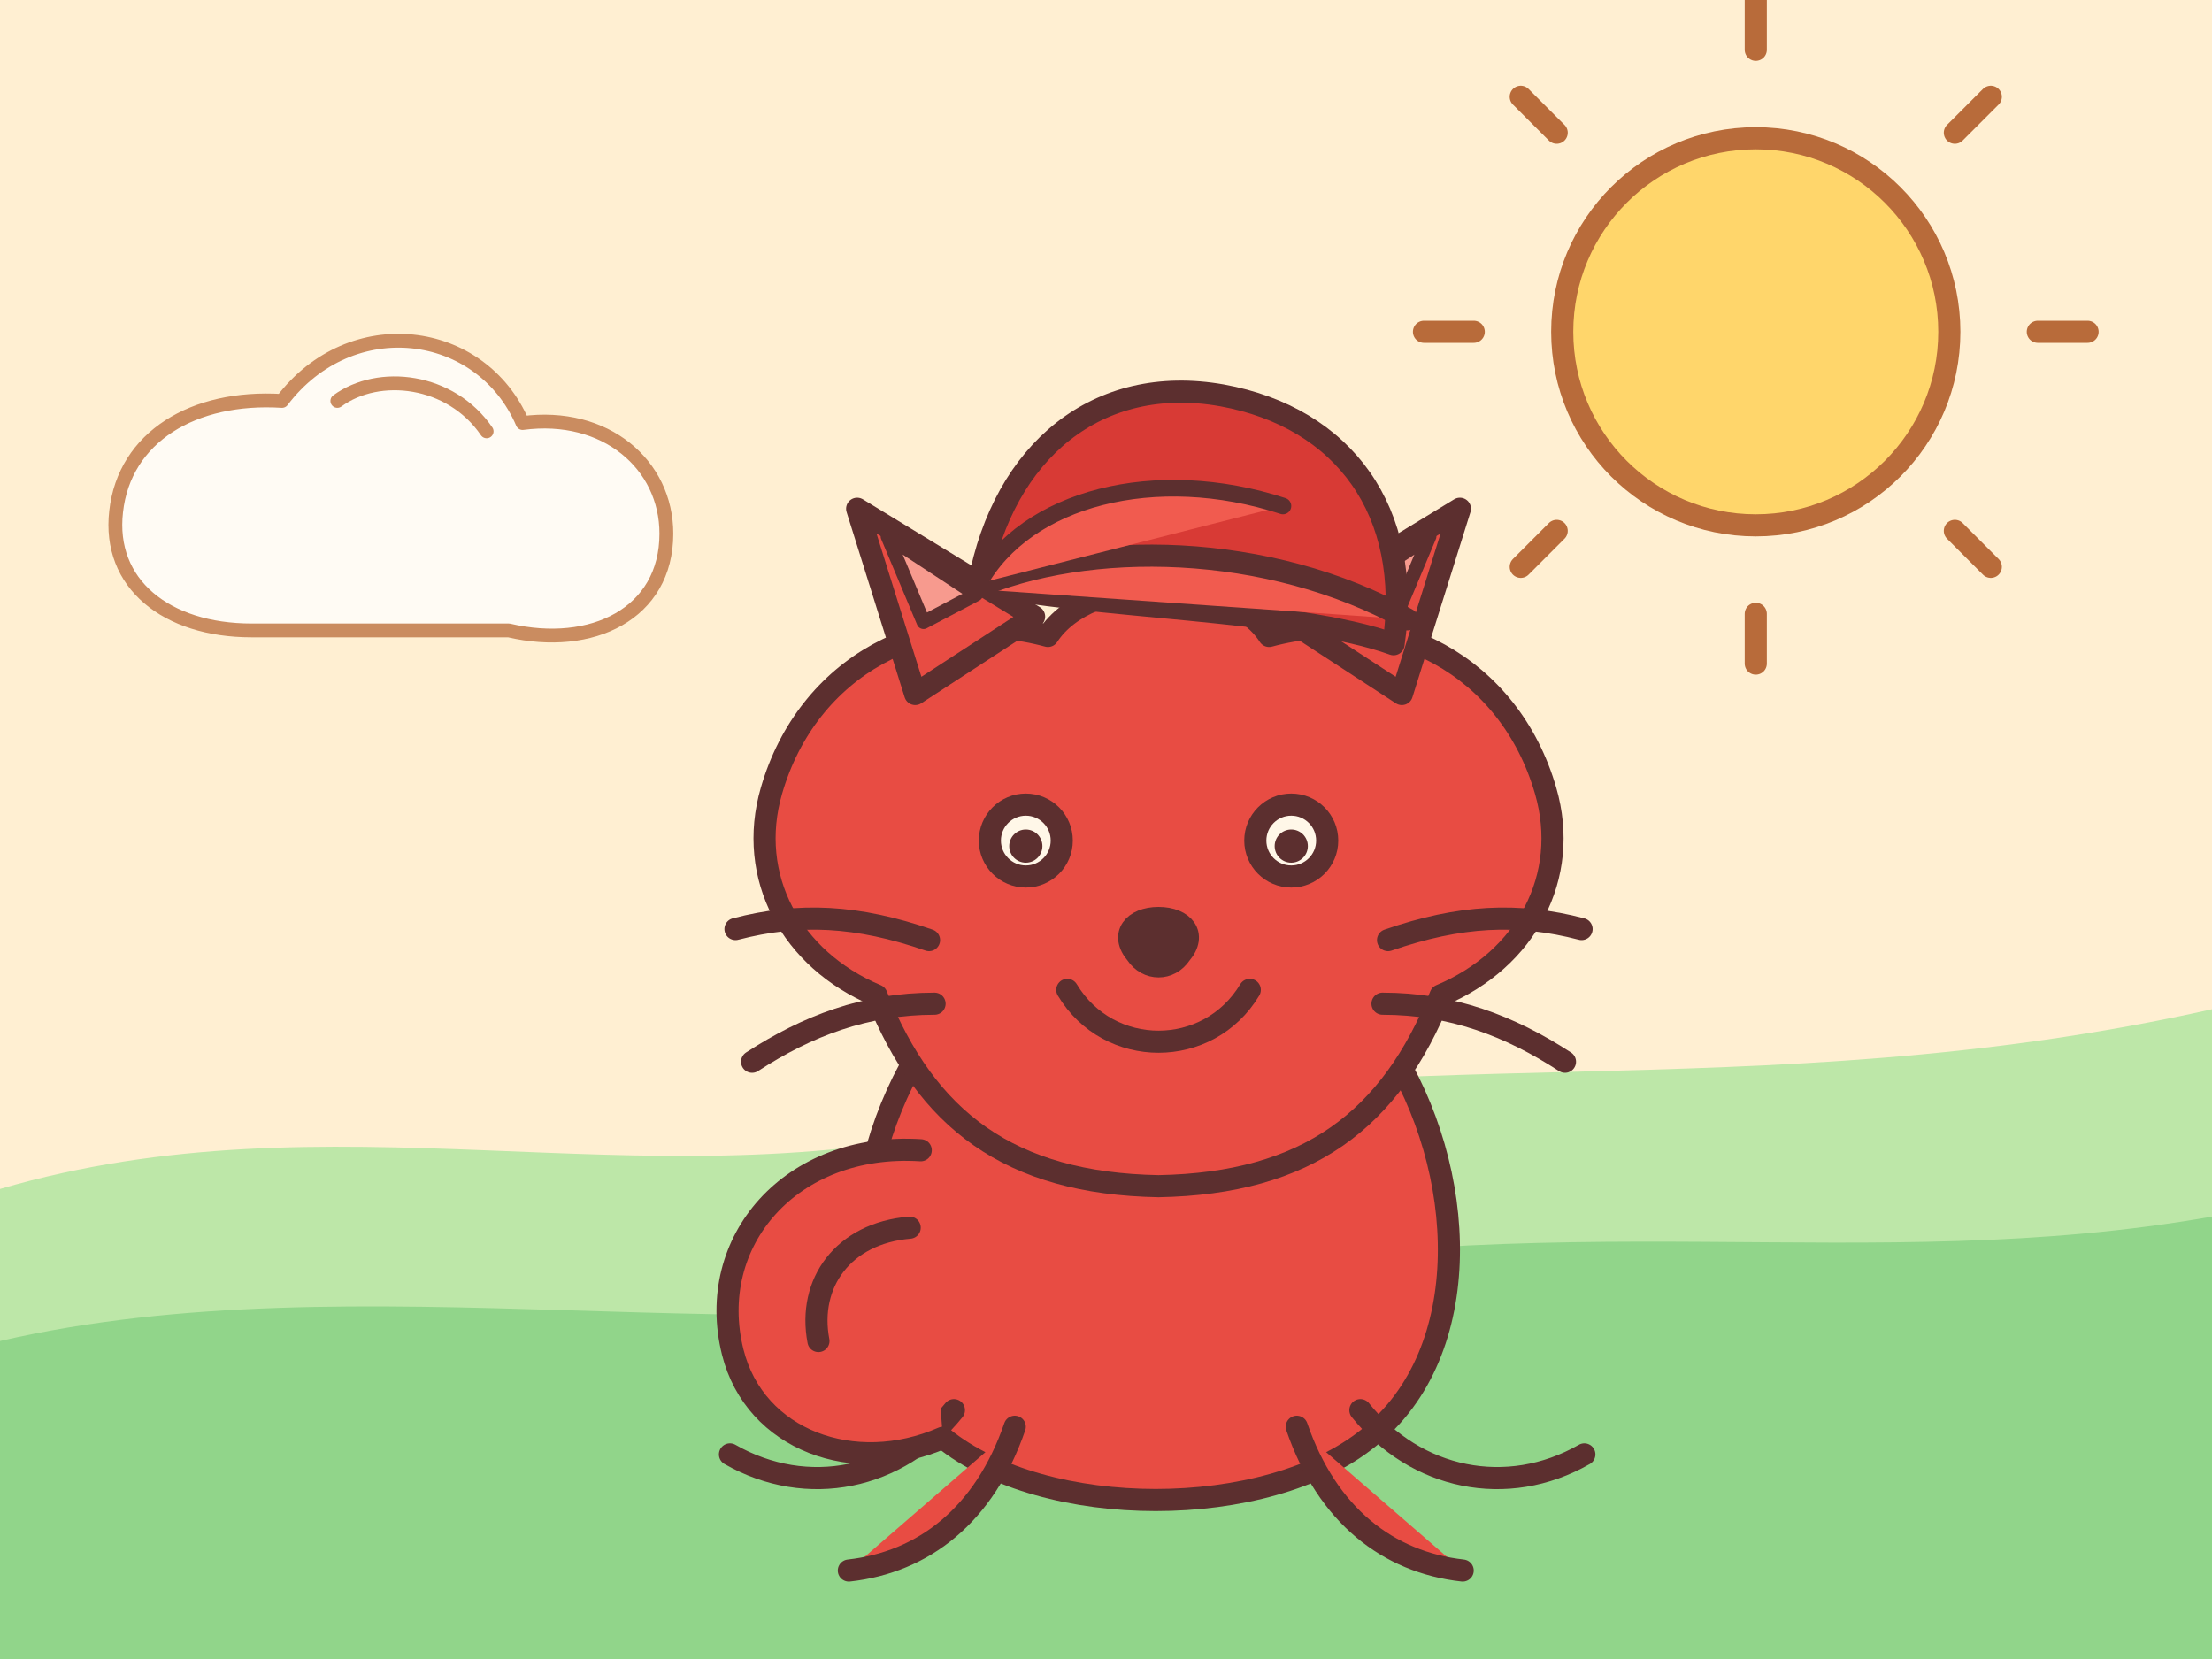
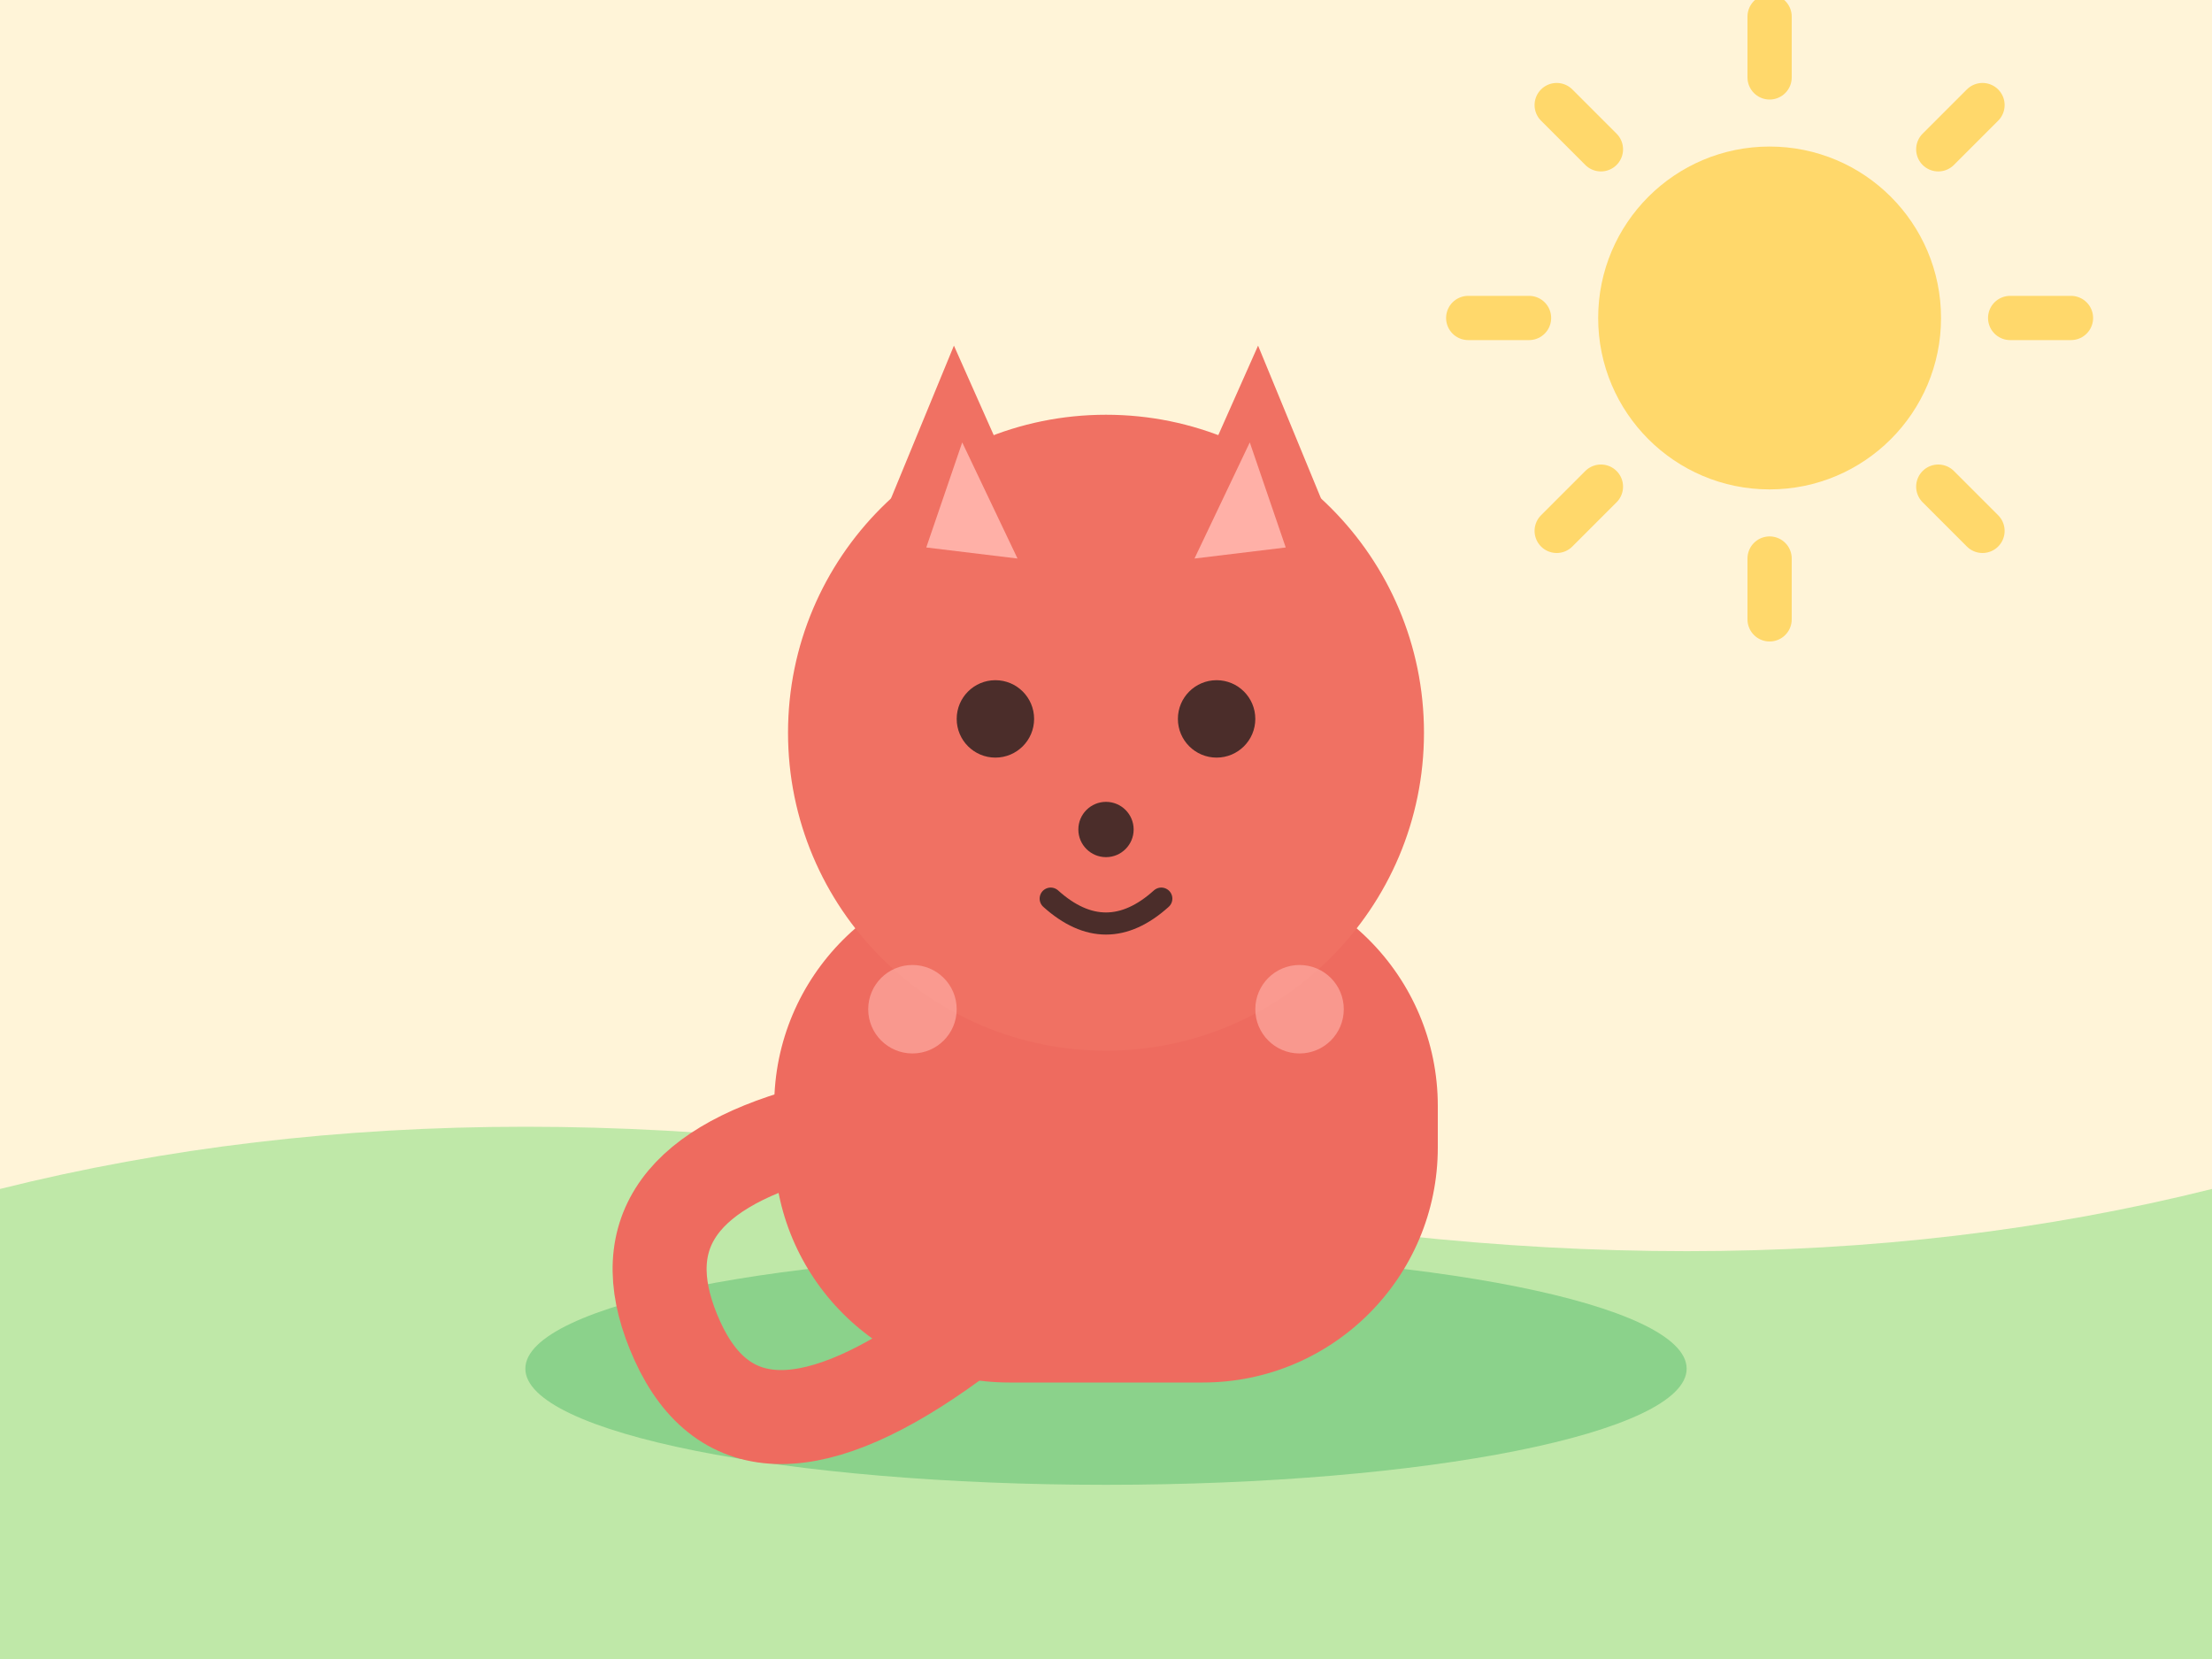
- <svg xmlns="http://www.w3.org/2000/svg" viewBox="0 0 800 600">
-   <rect width="800" height="600" fill="#FFEFD2" />
-   <circle cx="635" cy="120" r="70" fill="#FFD66B" stroke="#B86B3A" stroke-width="8" />
-   <g stroke="#B86B3A" stroke-width="8" stroke-linecap="round">
-     <line x1="635" y1="18" x2="635" y2="0" />
-     <line x1="635" y1="240" x2="635" y2="222" />
-     <line x1="533" y1="120" x2="515" y2="120" />
-     <line x1="755" y1="120" x2="737" y2="120" />
-     <line x1="563" y1="48" x2="550" y2="35" />
-     <line x1="720" y1="205" x2="707" y2="192" />
-     <line x1="707" y1="48" x2="720" y2="35" />
-     <line x1="550" y1="205" x2="563" y2="192" />
+ <svg xmlns="http://www.w3.org/2000/svg" viewBox="0 0 800 600" role="img" aria-label="A happy red cat sits in the sun">
+   <rect width="800" height="600" fill="#fff4d8" />
+   <circle cx="640" cy="115" r="62" fill="#ffd86b" />
+   <g stroke="#ffd86b" stroke-width="16" stroke-linecap="round">
+     <line x1="640" y1="28" x2="640" y2="6" />
+     <line x1="640" y1="224" x2="640" y2="202" />
+     <line x1="553" y1="115" x2="531" y2="115" />
+     <line x1="749" y1="115" x2="727" y2="115" />
+     <line x1="579" y1="54" x2="563" y2="38" />
+     <line x1="701" y1="176" x2="717" y2="192" />
+     <line x1="701" y1="54" x2="717" y2="38" />
+     <line x1="579" y1="176" x2="563" y2="192" />
  </g>
-   <path d="M0 430 C120 395 230 435 350 408 C500 374 635 402 800 365 L800 600 L0 600 Z" fill="#BDE7A8" />
-   <path d="M0 485 C130 455 280 492 410 465 C565 434 675 462 800 440 L800 600 L0 600 Z" fill="#91D58A" />
-   <g stroke="#5C2F2F" stroke-width="8" stroke-linecap="round" stroke-linejoin="round">
-     <path d="M334 378 C305 423 302 489 341 520 C378 550 458 550 495 520 C534 489 531 423 502 378 Z" fill="#E84C43" />
-     <path d="M345 510 C325 535 292 542 264 526" fill="none" />
-     <path d="M492 510 C512 535 545 542 573 526" fill="none" />
-     <path d="M367 516 C356 548 334 565 307 568" fill="#E84C43" />
-     <path d="M469 516 C480 548 502 565 529 568" fill="#E84C43" />
-     <path d="M317 360 C286 347 270 317 279 286 C292 241 335 218 379 230 C394 207 444 207 459 230 C503 218 546 241 559 286 C568 317 552 347 521 360 C503 405 473 428 419 429 C365 428 335 405 317 360 Z" fill="#E84C43" />
-     <path d="M331 251 L310 184 L374 223 Z" fill="#E84C43" />
-     <path d="M507 251 L528 184 L464 223 Z" fill="#E84C43" />
-     <path d="M334 225 L321 194 L353 215 Z" fill="#F79A8E" stroke-width="5" />
-     <path d="M504 225 L517 194 L485 215 Z" fill="#F79A8E" stroke-width="5" />
-     <path d="M354 211 C363 163 397 135 442 143 C486 151 511 185 504 233 C468 220 393 220 354 211 Z" fill="#D83A35" />
-     <path d="M352 213 C393 195 459 196 509 224" fill="#F15B4F" />
-     <path d="M354 211 C371 180 418 168 464 183" fill="#F15B4F" stroke-width="6" />
-     <circle cx="371" cy="304" r="13" fill="#fff7e8" />
-     <circle cx="467" cy="304" r="13" fill="#fff7e8" />
-     <circle cx="371" cy="306" r="6" fill="#5C2F2F" stroke="none" />
-     <circle cx="467" cy="306" r="6" fill="#5C2F2F" stroke="none" />
-     <path d="M419 332 C410 332 405 338 411 345 C415 351 423 351 427 345 C433 338 428 332 419 332 Z" fill="#5C2F2F" />
-     <path d="M386 358 C401 383 437 383 452 358" fill="none" />
-     <path d="M336 340 C310 331 289 330 266 336" fill="none" />
-     <path d="M338 363 C313 363 292 371 272 384" fill="none" />
-     <path d="M502 340 C528 331 549 330 572 336" fill="none" />
-     <path d="M500 363 C525 363 546 371 566 384" fill="none" />
-     <path d="M333 416 C286 413 255 449 265 489 C273 521 309 534 341 520" fill="#E84C43" />
-     <path d="M329 444 C305 446 292 464 296 485" fill="none" />
-   </g>
-   <g fill="#FFFFFF" opacity="0.75" stroke="#B86B3A" stroke-width="5" stroke-linecap="round" stroke-linejoin="round">
-     <path d="M102 145 C127 112 174 118 189 153 C219 149 241 168 241 193 C241 222 214 235 184 228 L91 228 C60 228 39 211 42 185 C45 158 70 143 102 145 Z" />
-     <path d="M122 145 C137 134 163 137 176 156" fill="none" />
-   </g>
+   <path d="M0 430 Q180 385 400 430 T800 430 V600 H0 Z" fill="#bfe8a8" />
+   <ellipse cx="400" cy="495" rx="210" ry="42" fill="#8bd28b" />
+   <rect x="280" y="315" width="240" height="185" rx="85" fill="#ee6b5f" />
+   <circle cx="400" cy="265" r="115" fill="#f07163" />
+   <path d="M310 210 L345 125 L385 215 Z" fill="#f07163" />
+   <path d="M490 210 L455 125 L415 215 Z" fill="#f07163" />
+   <path d="M335 198 L348 160 L368 202 Z" fill="#ffb0a7" />
+   <path d="M465 198 L452 160 L432 202 Z" fill="#ffb0a7" />
+   <circle cx="360" cy="260" r="14" fill="#4b2d2a" />
+   <circle cx="440" cy="260" r="14" fill="#4b2d2a" />
+   <circle cx="400" cy="300" r="10" fill="#4b2d2a" />
+   <path d="M380 325 Q400 343 420 325" fill="none" stroke="#4b2d2a" stroke-width="8" stroke-linecap="round" />
+   <path d="M292 410 Q220 430 245 485 Q270 540 345 485" fill="none" stroke="#ee6b5f" stroke-width="34" stroke-linecap="round" />
+   <circle cx="330" cy="365" r="16" fill="#ffb0a7" opacity="0.65" />
+   <circle cx="470" cy="365" r="16" fill="#ffb0a7" opacity="0.65" />
</svg>
